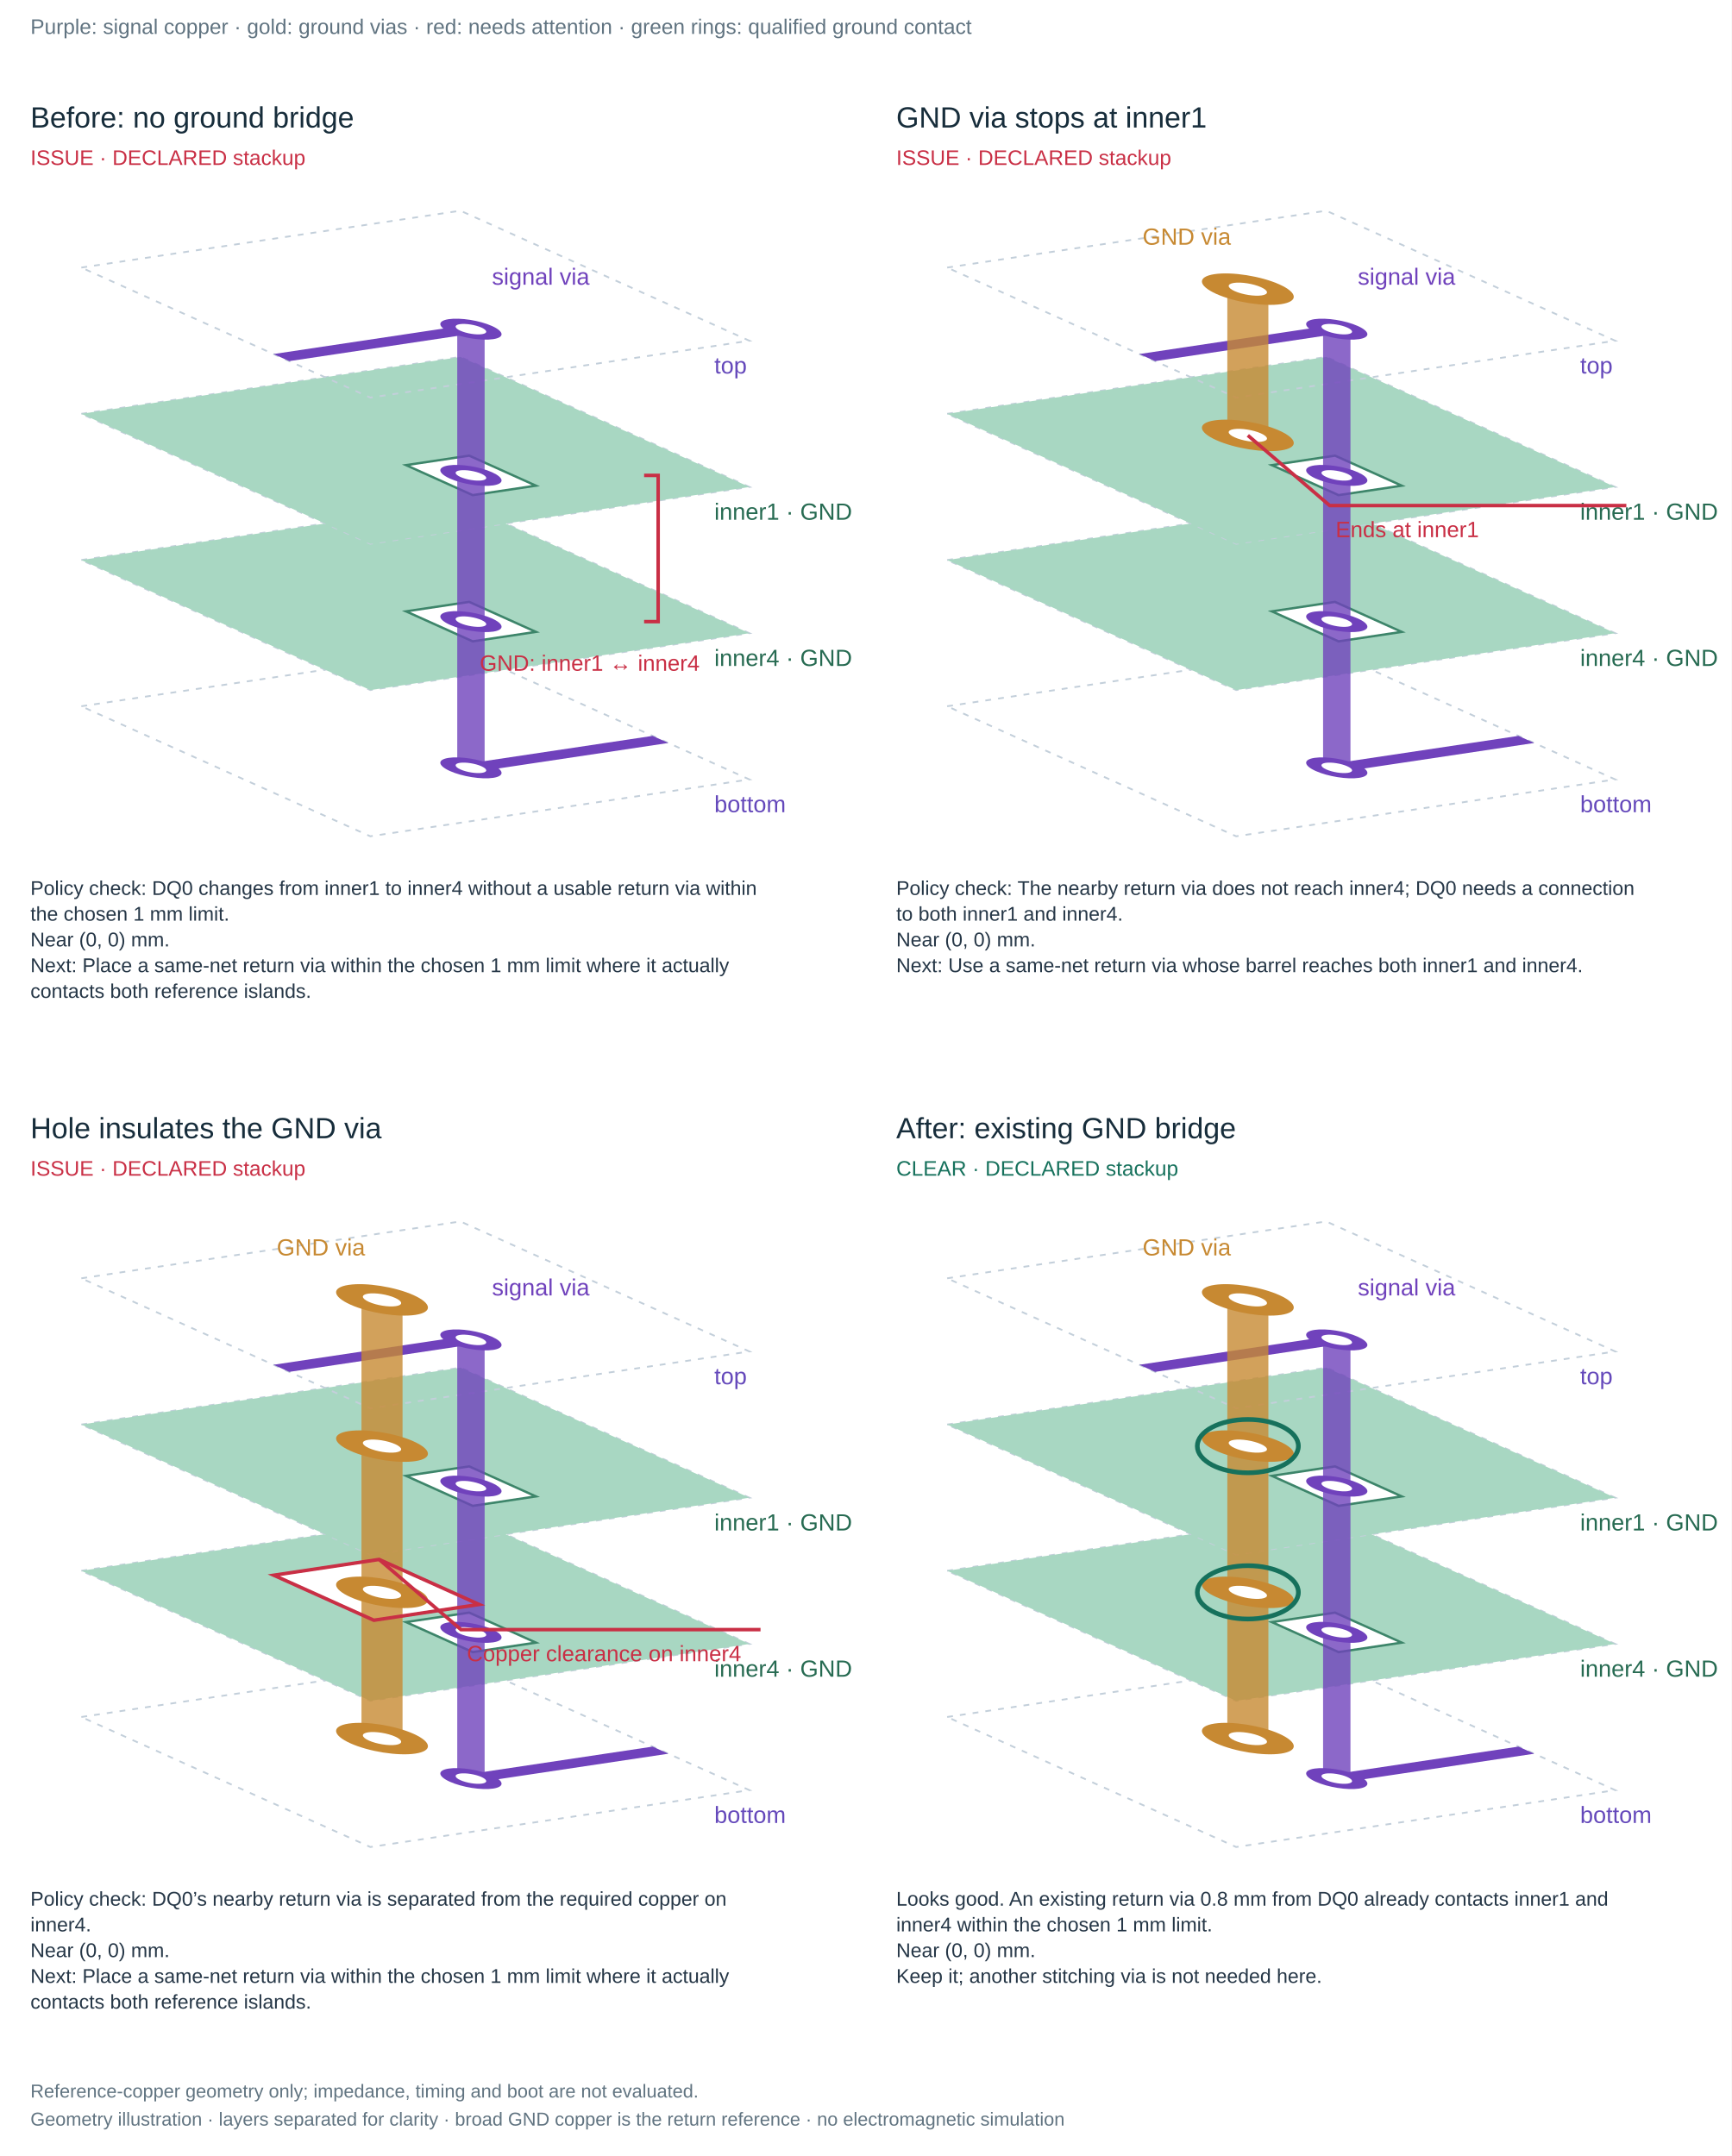
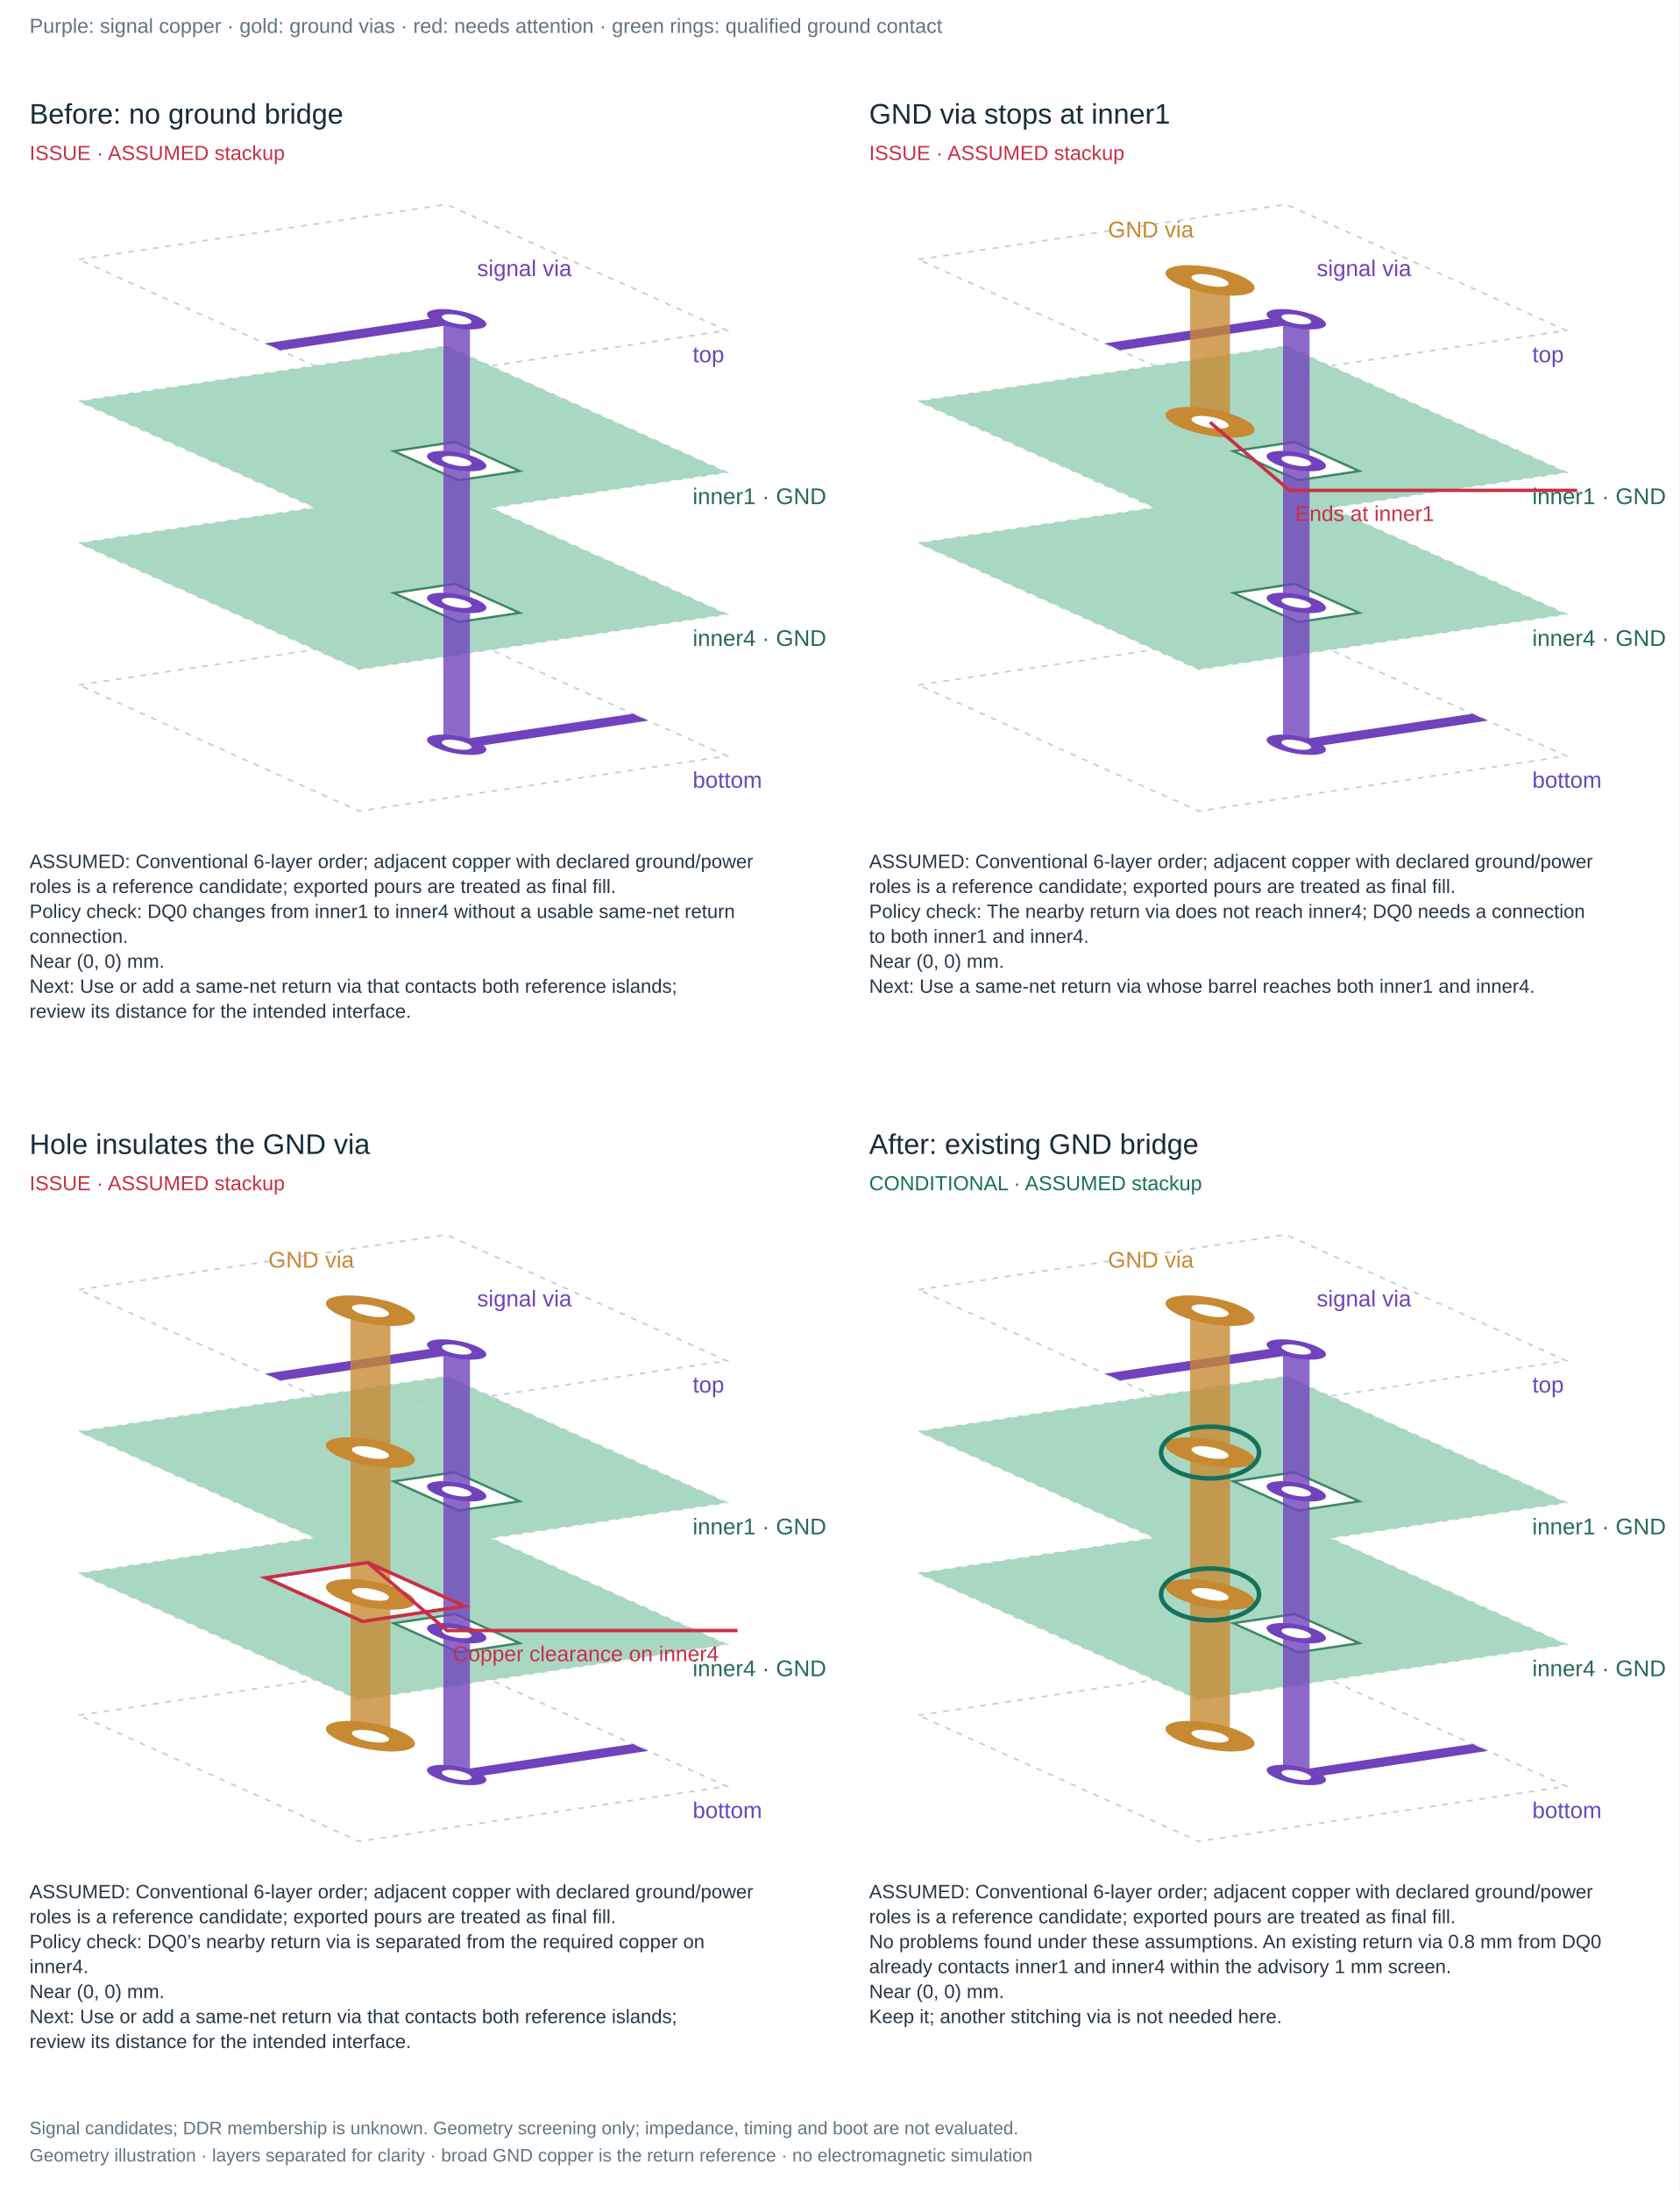
- <svg xmlns="http://www.w3.org/2000/svg" width="1480" height="1843" font-family="Arial, sans-serif">
-   <rect width="1480" height="1843" fill="#fff" />
+ <svg xmlns="http://www.w3.org/2000/svg" width="1480" height="1931" font-family="Arial, sans-serif">
+   <rect width="1480" height="1931" fill="#fff" />
  <text x="26" y="29" font-size="18" fill="#617481">Purple: signal copper · gold: ground vias · red: needs attention · green rings: qualified ground contact</text>
  <g transform="translate(0,65)">
    <text x="26" y="44" fill="#172d3b" font-size="25">Before: no ground bridge</text>
-     <text x="26" y="76" fill="#c92f45" font-size="18">ISSUE · DECLARED stackup</text>
+     <text x="26" y="76" fill="#c92f45" font-size="18">ISSUE · ASSUMED stackup</text>
    <clipPath id="crop_0_bottom">
      <path d="M69.5,538.725 L393.5,490.125 L640.5,601.275 L316.5,649.875 Z" />
    </clipPath>
    <path d="M69.5,538.725 L393.5,490.125 L640.5,601.275 L316.5,649.875 Z" fill="none" stroke="#c3cfda" stroke-width="1.5" stroke-dasharray="5 6" />
    <text x="610.5" y="629.275" fill="#6549bb" font-size="20">bottom</text>
    <clipPath id="crop_0_inner4">
      <path d="M69.5,413.725 L393.5,365.125 L640.5,476.275 L316.5,524.875 Z" />
    </clipPath>
    <path d="M69.5,413.725 L393.5,365.125 L640.5,476.275 L316.5,524.875 Z" fill="none" stroke="#c3cfda" stroke-width="1.5" stroke-dasharray="5 6" />
    <path d="M147.5,675.625 L1227.5,513.625 L657.5,257.125 L-422.5,419.125 Z M347,457.6 L401,449.5 L458,475.15 L404,483.25 Z" clip-path="url(#crop_0_inner4)" fill="#a8d7c2" fill-rule="evenodd" stroke="#3d856a" stroke-width="2" />
    <text x="610.5" y="504.275" fill="#276b52" font-size="20">inner4 · GND</text>
    <clipPath id="crop_0_inner1">
      <path d="M69.5,288.725 L393.5,240.125 L640.5,351.275 L316.5,399.875 Z" />
    </clipPath>
    <path d="M69.5,288.725 L393.5,240.125 L640.5,351.275 L316.5,399.875 Z" fill="none" stroke="#c3cfda" stroke-width="1.5" stroke-dasharray="5 6" />
    <path d="M147.5,550.625 L1227.5,388.625 L657.5,132.125 L-422.5,294.125 Z M347,332.6 L401,324.5 L458,350.15 L404,358.25 Z" clip-path="url(#crop_0_inner1)" fill="#a8d7c2" fill-rule="evenodd" stroke="#3d856a" stroke-width="2" />
    <text x="610.5" y="379.275" fill="#276b52" font-size="20">inner1 · GND</text>
    <clipPath id="crop_0_top">
      <path d="M69.5,163.725 L393.5,115.125 L640.5,226.275 L316.5,274.875 Z" />
    </clipPath>
    <path d="M69.5,163.725 L393.5,115.125 L640.5,226.275 L316.5,274.875 Z" fill="none" stroke="#c3cfda" stroke-width="1.5" stroke-dasharray="5 6" />
    <text x="610.5" y="254.275" fill="#6549bb" font-size="20">top</text>
    <g clip-path="url(#crop_0_top)">
      <circle transform="matrix(90 -13.5 95 42.75 -47.5 283.875)" r="0.35" fill="#bba8e1" />
    </g>
    <g clip-path="url(#crop_0_bottom)">
      <circle transform="matrix(90 -13.5 95 42.75 852.5 523.875)" r="0.35" fill="#bba8e1" />
    </g>
    <g clip-path="url(#crop_0_top)">
      <circle transform="matrix(90 -13.5 95 42.75 -142.5 241.125)" r="0.35" fill="#dba24b" />
    </g>
    <g clip-path="url(#crop_0_bottom)">
      <circle transform="matrix(90 -13.5 95 42.75 757.5 481.125)" r="0.35" fill="#dba24b" />
    </g>
    <g clip-path="url(#crop_0_top)">
      <path d="M-47.5,283.875 L402.5,216.375" stroke="#7042bc" stroke-width="8" fill="none" stroke-linecap="round" />
    </g>
    <g clip-path="url(#crop_0_top)">
      <path d="M402.5,216.375 L402.5,216.375" stroke="#7042bc" stroke-width="8" fill="none" stroke-linecap="round" />
    </g>
    <g clip-path="url(#crop_0_bottom)">
      <path d="M402.5,591.375 L402.5,591.375" stroke="#7042bc" stroke-width="8" fill="none" stroke-linecap="round" />
    </g>
    <g clip-path="url(#crop_0_bottom)">
      <path d="M402.5,591.375 L852.5,523.875" stroke="#7042bc" stroke-width="8" fill="none" stroke-linecap="round" />
    </g>
    <path d="M402.5,216.375 L402.5,591.375" stroke="#7042bc" stroke-width="23.4" stroke-opacity=".8" />
    <g transform="matrix(90 -13.5 95 42.75 402.5 216.375)">
      <circle r="0.2" fill="#7042bc" />
      <circle r="0.1" fill="white" />
    </g>
    <g transform="matrix(90 -13.5 95 42.75 402.5 341.375)">
      <circle r="0.2" fill="#7042bc" />
      <circle r="0.1" fill="white" />
    </g>
    <g transform="matrix(90 -13.5 95 42.75 402.5 466.375)">
      <circle r="0.2" fill="#7042bc" />
      <circle r="0.1" fill="white" />
    </g>
    <g transform="matrix(90 -13.5 95 42.75 402.5 591.375)">
      <circle r="0.2" fill="#7042bc" />
      <circle r="0.1" fill="white" />
    </g>
    <text x="420.5" y="178.375" fill="#7042bc" font-size="20">signal via</text>
-     <path d="M550.5,341.375 H562.5 V466.375 H550.5" fill="none" stroke="#c92f45" stroke-width="3" />
-     <text x="410" y="508.375" fill="#c92f45" font-size="19">GND: inner1 ↔ inner4</text>
-     <text x="26" y="700" fill="#263747" font-size="17">Policy check: DQ0 changes from inner1 to inner4 without a usable return via within </text>
-     <text x="26" y="722" fill="#263747" font-size="17">the chosen 1 mm limit.</text>
-     <text x="26" y="744" fill="#263747" font-size="17">Near (0, 0) mm.</text>
-     <text x="26" y="766" fill="#263747" font-size="17">Next: Place a same-net return via within the chosen 1 mm limit where it actually </text>
-     <text x="26" y="788" fill="#263747" font-size="17">contacts both reference islands.</text>
+     <text x="26" y="700" fill="#263747" font-size="17">ASSUMED: Conventional 6-layer order; adjacent copper with declared ground/power </text>
+     <text x="26" y="722" fill="#263747" font-size="17">roles is a reference candidate; exported pours are treated as final fill.</text>
+     <text x="26" y="744" fill="#263747" font-size="17">Policy check: DQ0 changes from inner1 to inner4 without a usable same-net return </text>
+     <text x="26" y="766" fill="#263747" font-size="17">connection.</text>
+     <text x="26" y="788" fill="#263747" font-size="17">Near (0, 0) mm.</text>
+     <text x="26" y="810" fill="#263747" font-size="17">Next: Use or add a same-net return via that contacts both reference islands; </text>
+     <text x="26" y="832" fill="#263747" font-size="17">review its distance for the intended interface.</text>
  </g>
  <g transform="translate(740,65)">
    <text x="26" y="44" fill="#172d3b" font-size="25">GND via stops at inner1</text>
-     <text x="26" y="76" fill="#c92f45" font-size="18">ISSUE · DECLARED stackup</text>
+     <text x="26" y="76" fill="#c92f45" font-size="18">ISSUE · ASSUMED stackup</text>
    <clipPath id="crop_1_bottom">
      <path d="M69.5,538.725 L393.5,490.125 L640.5,601.275 L316.5,649.875 Z" />
    </clipPath>
    <path d="M69.5,538.725 L393.5,490.125 L640.5,601.275 L316.5,649.875 Z" fill="none" stroke="#c3cfda" stroke-width="1.5" stroke-dasharray="5 6" />
    <text x="610.5" y="629.275" fill="#6549bb" font-size="20">bottom</text>
    <clipPath id="crop_1_inner4">
      <path d="M69.5,413.725 L393.5,365.125 L640.5,476.275 L316.5,524.875 Z" />
    </clipPath>
    <path d="M69.5,413.725 L393.5,365.125 L640.5,476.275 L316.5,524.875 Z" fill="none" stroke="#c3cfda" stroke-width="1.5" stroke-dasharray="5 6" />
    <path d="M147.5,675.625 L1227.5,513.625 L657.5,257.125 L-422.5,419.125 Z M347,457.6 L401,449.5 L458,475.15 L404,483.25 Z" clip-path="url(#crop_1_inner4)" fill="#a8d7c2" fill-rule="evenodd" stroke="#3d856a" stroke-width="2" />
    <text x="610.5" y="504.275" fill="#276b52" font-size="20">inner4 · GND</text>
    <clipPath id="crop_1_inner1">
      <path d="M69.5,288.725 L393.5,240.125 L640.5,351.275 L316.5,399.875 Z" />
    </clipPath>
    <path d="M69.5,288.725 L393.5,240.125 L640.5,351.275 L316.5,399.875 Z" fill="none" stroke="#c3cfda" stroke-width="1.5" stroke-dasharray="5 6" />
    <path d="M147.5,550.625 L1227.5,388.625 L657.5,132.125 L-422.5,294.125 Z M347,332.6 L401,324.5 L458,350.15 L404,358.25 Z" clip-path="url(#crop_1_inner1)" fill="#a8d7c2" fill-rule="evenodd" stroke="#3d856a" stroke-width="2" />
    <text x="610.5" y="379.275" fill="#276b52" font-size="20">inner1 · GND</text>
    <clipPath id="crop_1_top">
      <path d="M69.5,163.725 L393.5,115.125 L640.5,226.275 L316.5,274.875 Z" />
    </clipPath>
    <path d="M69.5,163.725 L393.5,115.125 L640.5,226.275 L316.5,274.875 Z" fill="none" stroke="#c3cfda" stroke-width="1.5" stroke-dasharray="5 6" />
    <text x="610.5" y="254.275" fill="#6549bb" font-size="20">top</text>
    <g clip-path="url(#crop_1_top)">
      <circle transform="matrix(90 -13.5 95 42.75 -47.5 283.875)" r="0.35" fill="#bba8e1" />
    </g>
    <g clip-path="url(#crop_1_bottom)">
      <circle transform="matrix(90 -13.5 95 42.75 852.5 523.875)" r="0.35" fill="#bba8e1" />
    </g>
    <g clip-path="url(#crop_1_top)">
      <circle transform="matrix(90 -13.5 95 42.75 -142.5 241.125)" r="0.35" fill="#dba24b" />
    </g>
    <g clip-path="url(#crop_1_bottom)">
      <circle transform="matrix(90 -13.5 95 42.75 757.5 481.125)" r="0.35" fill="#dba24b" />
    </g>
    <g clip-path="url(#crop_1_top)">
      <path d="M-47.5,283.875 L402.5,216.375" stroke="#7042bc" stroke-width="8" fill="none" stroke-linecap="round" />
    </g>
    <g clip-path="url(#crop_1_top)">
      <path d="M402.5,216.375 L402.5,216.375" stroke="#7042bc" stroke-width="8" fill="none" stroke-linecap="round" />
    </g>
    <g clip-path="url(#crop_1_bottom)">
      <path d="M402.5,591.375 L402.5,591.375" stroke="#7042bc" stroke-width="8" fill="none" stroke-linecap="round" />
    </g>
    <g clip-path="url(#crop_1_bottom)">
      <path d="M402.5,591.375 L852.5,523.875" stroke="#7042bc" stroke-width="8" fill="none" stroke-linecap="round" />
    </g>
    <path d="M402.5,216.375 L402.5,591.375" stroke="#7042bc" stroke-width="23.4" stroke-opacity=".8" />
    <g transform="matrix(90 -13.5 95 42.75 402.5 216.375)">
      <circle r="0.2" fill="#7042bc" />
      <circle r="0.1" fill="white" />
    </g>
    <g transform="matrix(90 -13.5 95 42.75 402.5 341.375)">
      <circle r="0.2" fill="#7042bc" />
      <circle r="0.1" fill="white" />
    </g>
    <g transform="matrix(90 -13.5 95 42.75 402.5 466.375)">
      <circle r="0.2" fill="#7042bc" />
      <circle r="0.1" fill="white" />
    </g>
    <g transform="matrix(90 -13.5 95 42.75 402.5 591.375)">
      <circle r="0.2" fill="#7042bc" />
      <circle r="0.1" fill="white" />
    </g>
    <text x="420.5" y="178.375" fill="#7042bc" font-size="20">signal via</text>
    <path d="M326.5,182.175 L326.5,307.175" stroke="#c78932" stroke-width="35.1" stroke-opacity=".8" />
    <g transform="matrix(90 -13.5 95 42.75 326.5 182.175)">
      <circle r="0.3" fill="#c78932" />
      <circle r="0.125" fill="white" />
    </g>
    <g transform="matrix(90 -13.5 95 42.75 326.5 307.175)">
      <circle r="0.3" fill="#c78932" />
      <circle r="0.125" fill="white" />
    </g>
    <text x="236.5" y="144.175" fill="#c78932" font-size="20">GND via</text>
    <path d="M326.5,307.175 L396.5,367.175 H650" fill="none" stroke="#c92f45" stroke-width="3" />
    <text x="401.5" y="394.175" fill="#c92f45" font-size="19">Ends at inner1</text>
-     <text x="26" y="700" fill="#263747" font-size="17">Policy check: The nearby return via does not reach inner4; DQ0 needs a connection </text>
-     <text x="26" y="722" fill="#263747" font-size="17">to both inner1 and inner4.</text>
-     <text x="26" y="744" fill="#263747" font-size="17">Near (0, 0) mm.</text>
-     <text x="26" y="766" fill="#263747" font-size="17">Next: Use a same-net return via whose barrel reaches both inner1 and inner4.</text>
+     <text x="26" y="700" fill="#263747" font-size="17">ASSUMED: Conventional 6-layer order; adjacent copper with declared ground/power </text>
+     <text x="26" y="722" fill="#263747" font-size="17">roles is a reference candidate; exported pours are treated as final fill.</text>
+     <text x="26" y="744" fill="#263747" font-size="17">Policy check: The nearby return via does not reach inner4; DQ0 needs a connection </text>
+     <text x="26" y="766" fill="#263747" font-size="17">to both inner1 and inner4.</text>
+     <text x="26" y="788" fill="#263747" font-size="17">Near (0, 0) mm.</text>
+     <text x="26" y="810" fill="#263747" font-size="17">Next: Use a same-net return via whose barrel reaches both inner1 and inner4.</text>
  </g>
-   <g transform="translate(0,929)">
+   <g transform="translate(0,973)">
    <text x="26" y="44" fill="#172d3b" font-size="25">Hole insulates the GND via</text>
-     <text x="26" y="76" fill="#c92f45" font-size="18">ISSUE · DECLARED stackup</text>
+     <text x="26" y="76" fill="#c92f45" font-size="18">ISSUE · ASSUMED stackup</text>
    <clipPath id="crop_2_bottom">
      <path d="M69.5,538.725 L393.5,490.125 L640.5,601.275 L316.5,649.875 Z" />
    </clipPath>
    <path d="M69.5,538.725 L393.5,490.125 L640.5,601.275 L316.5,649.875 Z" fill="none" stroke="#c3cfda" stroke-width="1.5" stroke-dasharray="5 6" />
    <text x="610.5" y="629.275" fill="#6549bb" font-size="20">bottom</text>
    <clipPath id="crop_2_inner4">
      <path d="M69.5,413.725 L393.5,365.125 L640.5,476.275 L316.5,524.875 Z" />
    </clipPath>
    <path d="M69.5,413.725 L393.5,365.125 L640.5,476.275 L316.5,524.875 Z" fill="none" stroke="#c3cfda" stroke-width="1.5" stroke-dasharray="5 6" />
    <path d="M147.5,675.625 L1227.5,513.625 L657.5,257.125 L-422.5,419.125 Z M347,457.6 L401,449.5 L458,475.15 L404,483.25 Z M234,417.55 L324,404.05 L409.5,442.525 L319.5,456.025 Z" clip-path="url(#crop_2_inner4)" fill="#a8d7c2" fill-rule="evenodd" stroke="#3d856a" stroke-width="2" />
    <text x="610.5" y="504.275" fill="#276b52" font-size="20">inner4 · GND</text>
    <clipPath id="crop_2_inner1">
      <path d="M69.5,288.725 L393.5,240.125 L640.5,351.275 L316.5,399.875 Z" />
    </clipPath>
    <path d="M69.5,288.725 L393.5,240.125 L640.5,351.275 L316.5,399.875 Z" fill="none" stroke="#c3cfda" stroke-width="1.5" stroke-dasharray="5 6" />
    <path d="M147.5,550.625 L1227.5,388.625 L657.5,132.125 L-422.5,294.125 Z M347,332.6 L401,324.5 L458,350.15 L404,358.25 Z" clip-path="url(#crop_2_inner1)" fill="#a8d7c2" fill-rule="evenodd" stroke="#3d856a" stroke-width="2" />
    <text x="610.5" y="379.275" fill="#276b52" font-size="20">inner1 · GND</text>
    <clipPath id="crop_2_top">
      <path d="M69.5,163.725 L393.5,115.125 L640.5,226.275 L316.5,274.875 Z" />
    </clipPath>
    <path d="M69.5,163.725 L393.5,115.125 L640.5,226.275 L316.5,274.875 Z" fill="none" stroke="#c3cfda" stroke-width="1.5" stroke-dasharray="5 6" />
    <text x="610.5" y="254.275" fill="#6549bb" font-size="20">top</text>
    <g clip-path="url(#crop_2_top)">
      <circle transform="matrix(90 -13.5 95 42.75 -47.5 283.875)" r="0.35" fill="#bba8e1" />
    </g>
    <g clip-path="url(#crop_2_bottom)">
      <circle transform="matrix(90 -13.5 95 42.75 852.5 523.875)" r="0.35" fill="#bba8e1" />
    </g>
    <g clip-path="url(#crop_2_top)">
      <circle transform="matrix(90 -13.5 95 42.75 -142.5 241.125)" r="0.35" fill="#dba24b" />
    </g>
    <g clip-path="url(#crop_2_bottom)">
      <circle transform="matrix(90 -13.5 95 42.75 757.5 481.125)" r="0.35" fill="#dba24b" />
    </g>
    <g clip-path="url(#crop_2_top)">
      <path d="M-47.5,283.875 L402.5,216.375" stroke="#7042bc" stroke-width="8" fill="none" stroke-linecap="round" />
    </g>
    <g clip-path="url(#crop_2_top)">
      <path d="M402.5,216.375 L402.5,216.375" stroke="#7042bc" stroke-width="8" fill="none" stroke-linecap="round" />
    </g>
    <g clip-path="url(#crop_2_bottom)">
      <path d="M402.5,591.375 L402.5,591.375" stroke="#7042bc" stroke-width="8" fill="none" stroke-linecap="round" />
    </g>
    <g clip-path="url(#crop_2_bottom)">
      <path d="M402.5,591.375 L852.5,523.875" stroke="#7042bc" stroke-width="8" fill="none" stroke-linecap="round" />
    </g>
    <path d="M402.5,216.375 L402.5,591.375" stroke="#7042bc" stroke-width="23.4" stroke-opacity=".8" />
    <g transform="matrix(90 -13.5 95 42.75 402.5 216.375)">
      <circle r="0.2" fill="#7042bc" />
      <circle r="0.1" fill="white" />
    </g>
    <g transform="matrix(90 -13.5 95 42.75 402.5 341.375)">
      <circle r="0.2" fill="#7042bc" />
      <circle r="0.1" fill="white" />
    </g>
    <g transform="matrix(90 -13.5 95 42.75 402.5 466.375)">
      <circle r="0.2" fill="#7042bc" />
      <circle r="0.1" fill="white" />
    </g>
    <g transform="matrix(90 -13.5 95 42.75 402.5 591.375)">
      <circle r="0.2" fill="#7042bc" />
      <circle r="0.1" fill="white" />
    </g>
    <text x="420.5" y="178.375" fill="#7042bc" font-size="20">signal via</text>
    <path d="M326.5,182.175 L326.5,557.175" stroke="#c78932" stroke-width="35.1" stroke-opacity=".8" />
    <g transform="matrix(90 -13.5 95 42.75 326.5 182.175)">
      <circle r="0.3" fill="#c78932" />
      <circle r="0.125" fill="white" />
    </g>
    <g transform="matrix(90 -13.5 95 42.75 326.5 307.175)">
      <circle r="0.3" fill="#c78932" />
      <circle r="0.125" fill="white" />
    </g>
    <g transform="matrix(90 -13.5 95 42.75 326.5 432.175)">
      <circle r="0.3" fill="#c78932" />
      <circle r="0.125" fill="white" />
    </g>
    <g transform="matrix(90 -13.5 95 42.75 326.5 557.175)">
      <circle r="0.3" fill="#c78932" />
      <circle r="0.125" fill="white" />
    </g>
    <text x="236.5" y="144.175" fill="#c78932" font-size="20">GND via</text>
    <path d="M234,417.55 L324,404.05 L409.5,442.525 L319.5,456.025 Z" fill="none" stroke="#c92f45" stroke-width="3" />
    <path d="M324,404.05 L394,464.05 H650" fill="none" stroke="#c92f45" stroke-width="3" />
    <text x="399" y="491.05" fill="#c92f45" font-size="19">Copper clearance on inner4</text>
-     <text x="26" y="700" fill="#263747" font-size="17">Policy check: DQ0’s nearby return via is separated from the required copper on </text>
-     <text x="26" y="722" fill="#263747" font-size="17">inner4.</text>
-     <text x="26" y="744" fill="#263747" font-size="17">Near (0, 0) mm.</text>
-     <text x="26" y="766" fill="#263747" font-size="17">Next: Place a same-net return via within the chosen 1 mm limit where it actually </text>
-     <text x="26" y="788" fill="#263747" font-size="17">contacts both reference islands.</text>
+     <text x="26" y="700" fill="#263747" font-size="17">ASSUMED: Conventional 6-layer order; adjacent copper with declared ground/power </text>
+     <text x="26" y="722" fill="#263747" font-size="17">roles is a reference candidate; exported pours are treated as final fill.</text>
+     <text x="26" y="744" fill="#263747" font-size="17">Policy check: DQ0’s nearby return via is separated from the required copper on </text>
+     <text x="26" y="766" fill="#263747" font-size="17">inner4.</text>
+     <text x="26" y="788" fill="#263747" font-size="17">Near (0, 0) mm.</text>
+     <text x="26" y="810" fill="#263747" font-size="17">Next: Use or add a same-net return via that contacts both reference islands; </text>
+     <text x="26" y="832" fill="#263747" font-size="17">review its distance for the intended interface.</text>
  </g>
-   <g transform="translate(740,929)">
+   <g transform="translate(740,973)">
    <text x="26" y="44" fill="#172d3b" font-size="25">After: existing GND bridge</text>
-     <text x="26" y="76" fill="#16715c" font-size="18">CLEAR · DECLARED stackup</text>
+     <text x="26" y="76" fill="#16715c" font-size="18">CONDITIONAL · ASSUMED stackup</text>
    <clipPath id="crop_3_bottom">
      <path d="M69.5,538.725 L393.5,490.125 L640.5,601.275 L316.5,649.875 Z" />
    </clipPath>
    <path d="M69.5,538.725 L393.5,490.125 L640.5,601.275 L316.5,649.875 Z" fill="none" stroke="#c3cfda" stroke-width="1.5" stroke-dasharray="5 6" />
    <text x="610.5" y="629.275" fill="#6549bb" font-size="20">bottom</text>
    <clipPath id="crop_3_inner4">
      <path d="M69.5,413.725 L393.5,365.125 L640.5,476.275 L316.5,524.875 Z" />
    </clipPath>
    <path d="M69.5,413.725 L393.5,365.125 L640.5,476.275 L316.5,524.875 Z" fill="none" stroke="#c3cfda" stroke-width="1.5" stroke-dasharray="5 6" />
    <path d="M147.5,675.625 L1227.5,513.625 L657.5,257.125 L-422.5,419.125 Z M347,457.6 L401,449.5 L458,475.15 L404,483.25 Z" clip-path="url(#crop_3_inner4)" fill="#a8d7c2" fill-rule="evenodd" stroke="#3d856a" stroke-width="2" />
    <text x="610.5" y="504.275" fill="#276b52" font-size="20">inner4 · GND</text>
    <clipPath id="crop_3_inner1">
      <path d="M69.5,288.725 L393.5,240.125 L640.5,351.275 L316.5,399.875 Z" />
    </clipPath>
    <path d="M69.5,288.725 L393.5,240.125 L640.5,351.275 L316.5,399.875 Z" fill="none" stroke="#c3cfda" stroke-width="1.5" stroke-dasharray="5 6" />
    <path d="M147.5,550.625 L1227.5,388.625 L657.5,132.125 L-422.5,294.125 Z M347,332.6 L401,324.5 L458,350.15 L404,358.25 Z" clip-path="url(#crop_3_inner1)" fill="#a8d7c2" fill-rule="evenodd" stroke="#3d856a" stroke-width="2" />
    <text x="610.5" y="379.275" fill="#276b52" font-size="20">inner1 · GND</text>
    <clipPath id="crop_3_top">
      <path d="M69.5,163.725 L393.5,115.125 L640.5,226.275 L316.5,274.875 Z" />
    </clipPath>
    <path d="M69.5,163.725 L393.5,115.125 L640.5,226.275 L316.5,274.875 Z" fill="none" stroke="#c3cfda" stroke-width="1.5" stroke-dasharray="5 6" />
    <text x="610.5" y="254.275" fill="#6549bb" font-size="20">top</text>
    <g clip-path="url(#crop_3_top)">
      <circle transform="matrix(90 -13.5 95 42.75 -47.5 283.875)" r="0.35" fill="#bba8e1" />
    </g>
    <g clip-path="url(#crop_3_bottom)">
      <circle transform="matrix(90 -13.5 95 42.75 852.5 523.875)" r="0.35" fill="#bba8e1" />
    </g>
    <g clip-path="url(#crop_3_top)">
      <circle transform="matrix(90 -13.5 95 42.75 -142.5 241.125)" r="0.35" fill="#dba24b" />
    </g>
    <g clip-path="url(#crop_3_bottom)">
      <circle transform="matrix(90 -13.5 95 42.75 757.5 481.125)" r="0.35" fill="#dba24b" />
    </g>
    <g clip-path="url(#crop_3_top)">
      <path d="M-47.5,283.875 L402.5,216.375" stroke="#7042bc" stroke-width="8" fill="none" stroke-linecap="round" />
    </g>
    <g clip-path="url(#crop_3_top)">
      <path d="M402.5,216.375 L402.5,216.375" stroke="#7042bc" stroke-width="8" fill="none" stroke-linecap="round" />
    </g>
    <g clip-path="url(#crop_3_bottom)">
      <path d="M402.5,591.375 L402.5,591.375" stroke="#7042bc" stroke-width="8" fill="none" stroke-linecap="round" />
    </g>
    <g clip-path="url(#crop_3_bottom)">
      <path d="M402.5,591.375 L852.5,523.875" stroke="#7042bc" stroke-width="8" fill="none" stroke-linecap="round" />
    </g>
    <path d="M402.5,216.375 L402.5,591.375" stroke="#7042bc" stroke-width="23.4" stroke-opacity=".8" />
    <g transform="matrix(90 -13.5 95 42.75 402.5 216.375)">
      <circle r="0.2" fill="#7042bc" />
      <circle r="0.1" fill="white" />
    </g>
    <g transform="matrix(90 -13.5 95 42.75 402.5 341.375)">
      <circle r="0.2" fill="#7042bc" />
      <circle r="0.1" fill="white" />
    </g>
    <g transform="matrix(90 -13.5 95 42.75 402.5 466.375)">
      <circle r="0.2" fill="#7042bc" />
      <circle r="0.1" fill="white" />
    </g>
    <g transform="matrix(90 -13.5 95 42.75 402.5 591.375)">
      <circle r="0.2" fill="#7042bc" />
      <circle r="0.1" fill="white" />
    </g>
    <text x="420.5" y="178.375" fill="#7042bc" font-size="20">signal via</text>
    <path d="M326.5,182.175 L326.5,557.175" stroke="#c78932" stroke-width="35.1" stroke-opacity=".8" />
    <g transform="matrix(90 -13.5 95 42.75 326.5 182.175)">
      <circle r="0.3" fill="#c78932" />
      <circle r="0.125" fill="white" />
    </g>
    <g transform="matrix(90 -13.5 95 42.75 326.5 307.175)">
      <circle r="0.3" fill="#c78932" />
      <circle r="0.125" fill="white" />
    </g>
    <g transform="matrix(90 -13.5 95 42.75 326.5 432.175)">
      <circle r="0.3" fill="#c78932" />
      <circle r="0.125" fill="white" />
    </g>
    <g transform="matrix(90 -13.5 95 42.75 326.5 557.175)">
      <circle r="0.3" fill="#c78932" />
      <circle r="0.125" fill="white" />
    </g>
    <text x="236.5" y="144.175" fill="#c78932" font-size="20">GND via</text>
    <ellipse cx="326.5" cy="307.175" rx="43.2" ry="22.8" stroke="#16715c" stroke-width="4" fill="none" />
    <ellipse cx="326.5" cy="432.175" rx="43.2" ry="22.8" stroke="#16715c" stroke-width="4" fill="none" />
-     <text x="26" y="700" fill="#263747" font-size="17">Looks good. An existing return via 0.8 mm from DQ0 already contacts inner1 and </text>
-     <text x="26" y="722" fill="#263747" font-size="17">inner4 within the chosen 1 mm limit.</text>
-     <text x="26" y="744" fill="#263747" font-size="17">Near (0, 0) mm.</text>
-     <text x="26" y="766" fill="#263747" font-size="17">Keep it; another stitching via is not needed here.</text>
+     <text x="26" y="700" fill="#263747" font-size="17">ASSUMED: Conventional 6-layer order; adjacent copper with declared ground/power </text>
+     <text x="26" y="722" fill="#263747" font-size="17">roles is a reference candidate; exported pours are treated as final fill.</text>
+     <text x="26" y="744" fill="#263747" font-size="17">No problems found under these assumptions. An existing return via 0.8 mm from DQ0 </text>
+     <text x="26" y="766" fill="#263747" font-size="17">already contacts inner1 and inner4 within the advisory 1 mm screen.</text>
+     <text x="26" y="788" fill="#263747" font-size="17">Near (0, 0) mm.</text>
+     <text x="26" y="810" fill="#263747" font-size="17">Keep it; another stitching via is not needed here.</text>
  </g>
-   <text x="26" y="1793" fill="#617481" font-size="16">Reference-copper geometry only; impedance, timing and boot are not evaluated.</text>
-   <text x="26" y="1817" fill="#617481" font-size="16">Geometry illustration · layers separated for clarity · broad GND copper is the return reference · no electromagnetic simulation</text>
+   <text x="26" y="1881" fill="#617481" font-size="16">Signal candidates; DDR membership is unknown. Geometry screening only; impedance, timing and boot are not evaluated.</text>
+   <text x="26" y="1905" fill="#617481" font-size="16">Geometry illustration · layers separated for clarity · broad GND copper is the return reference · no electromagnetic simulation</text>
</svg>
